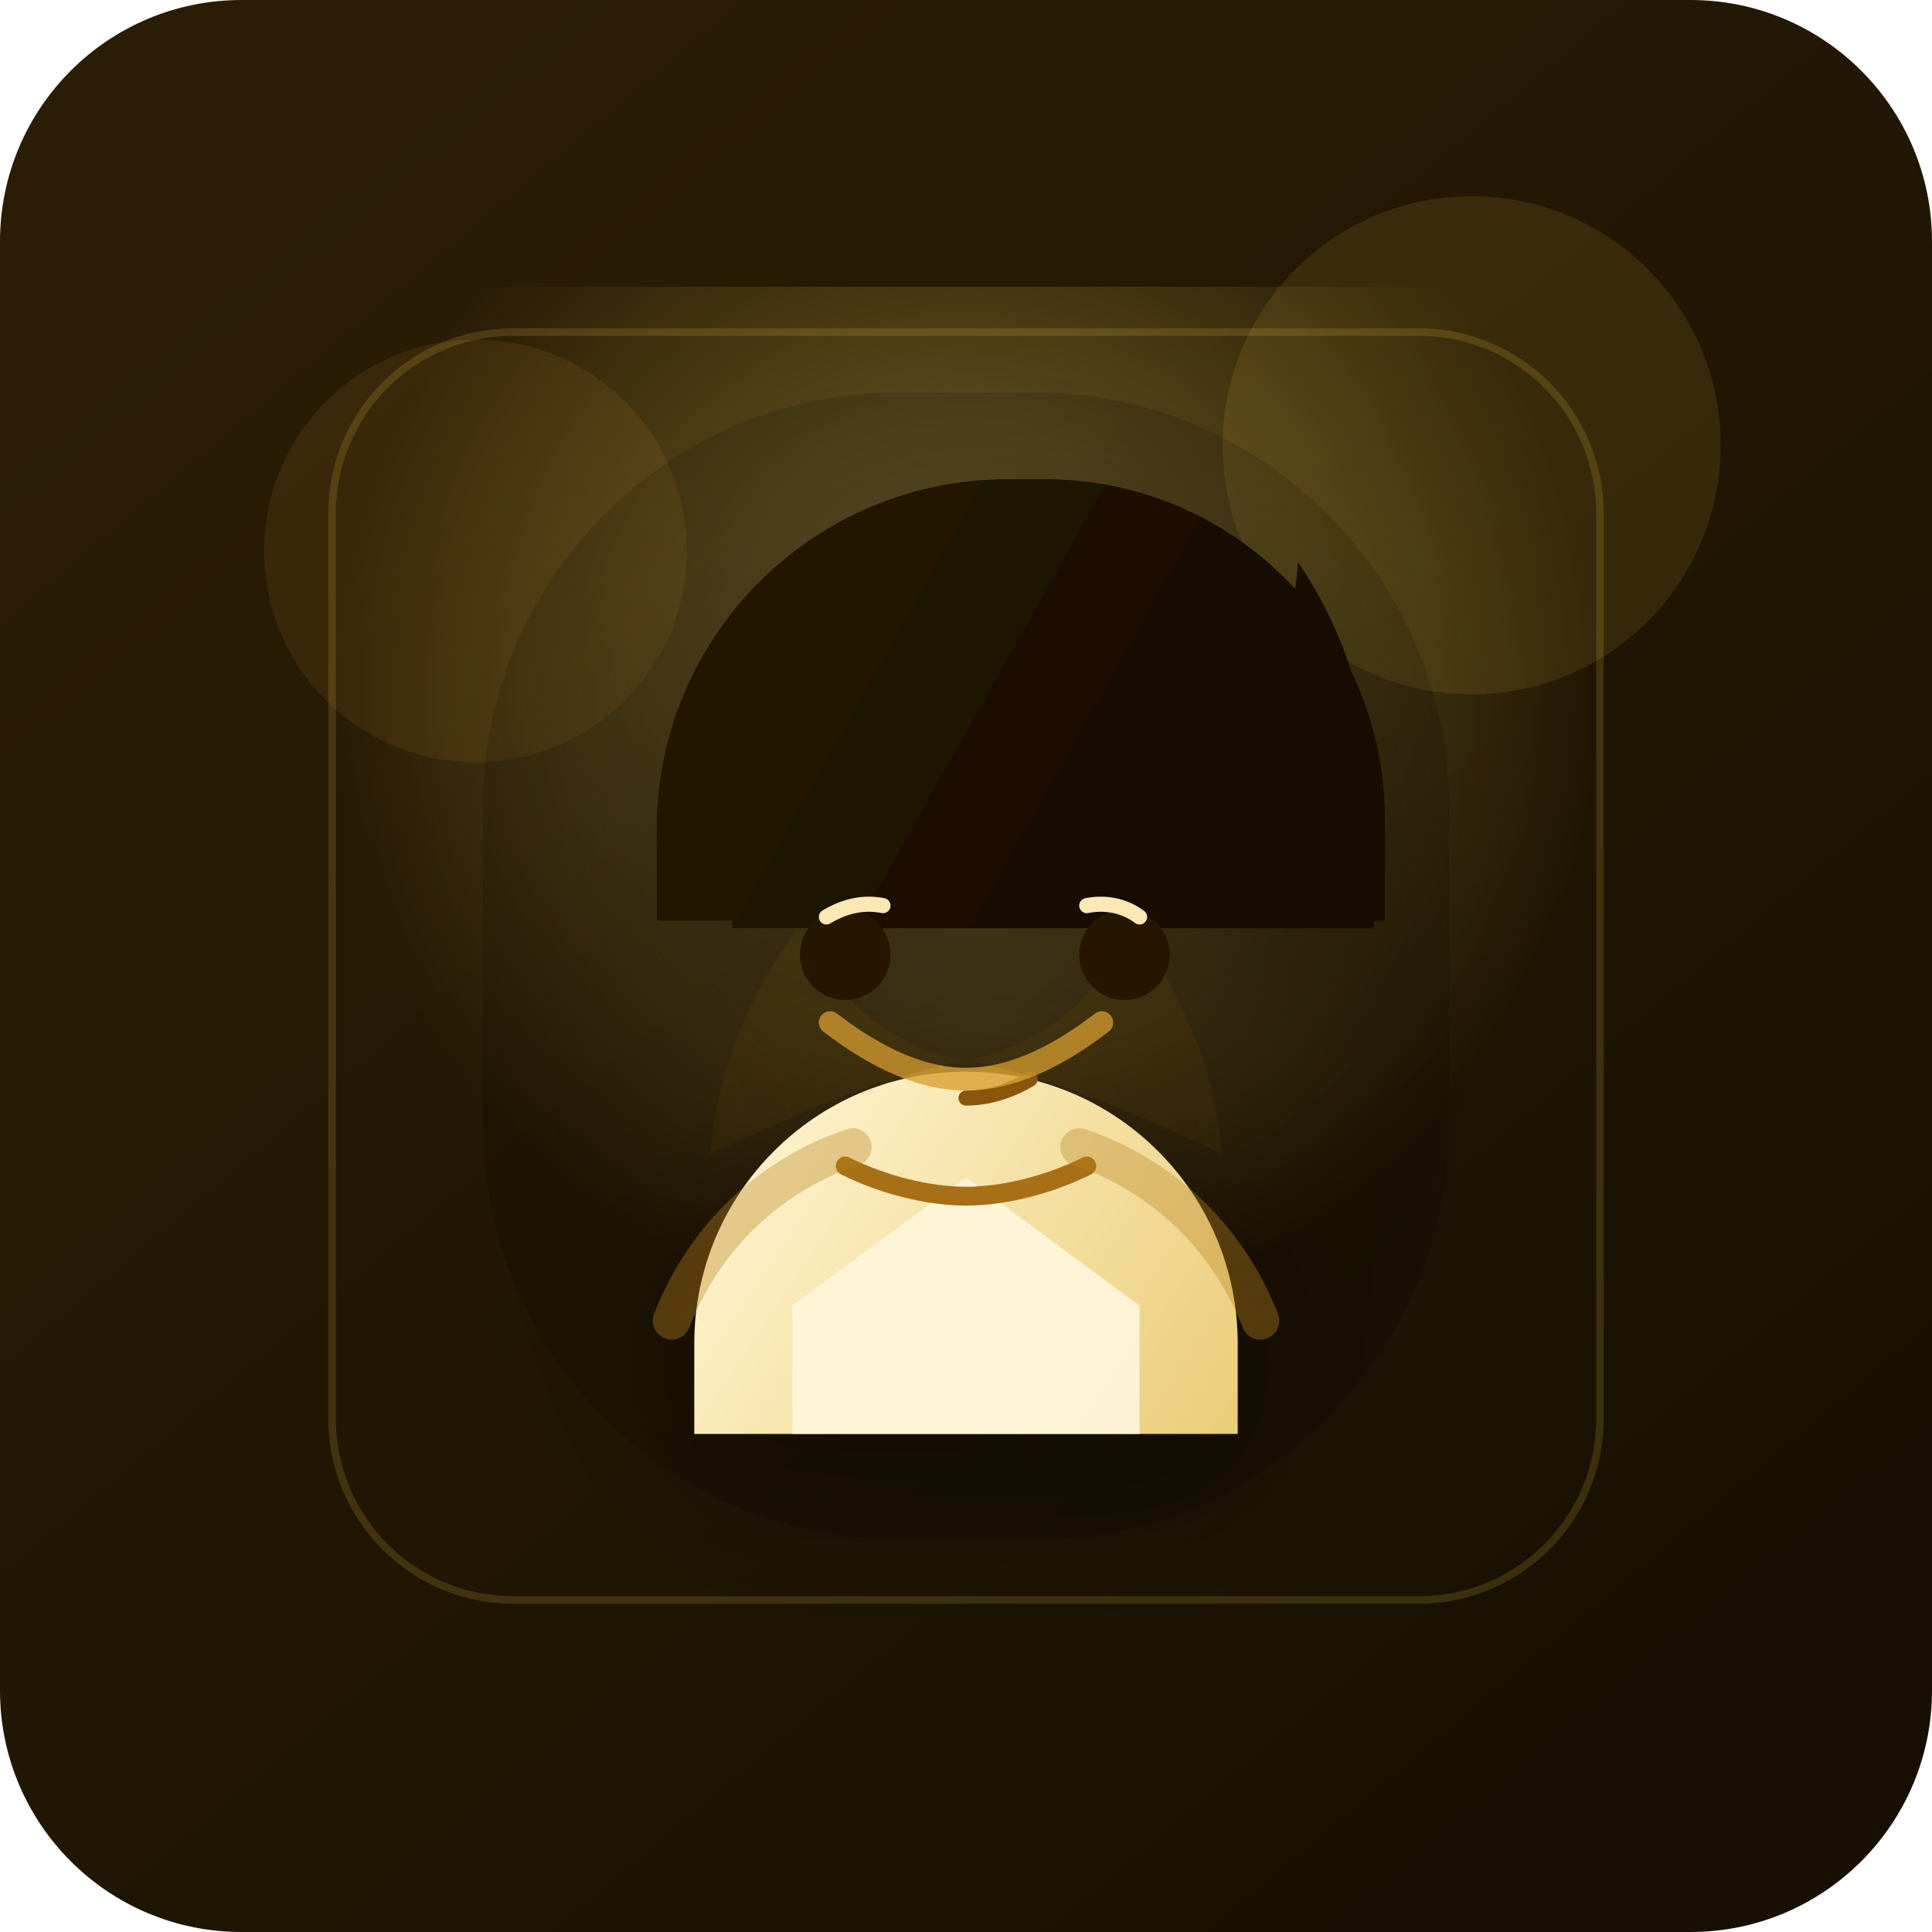
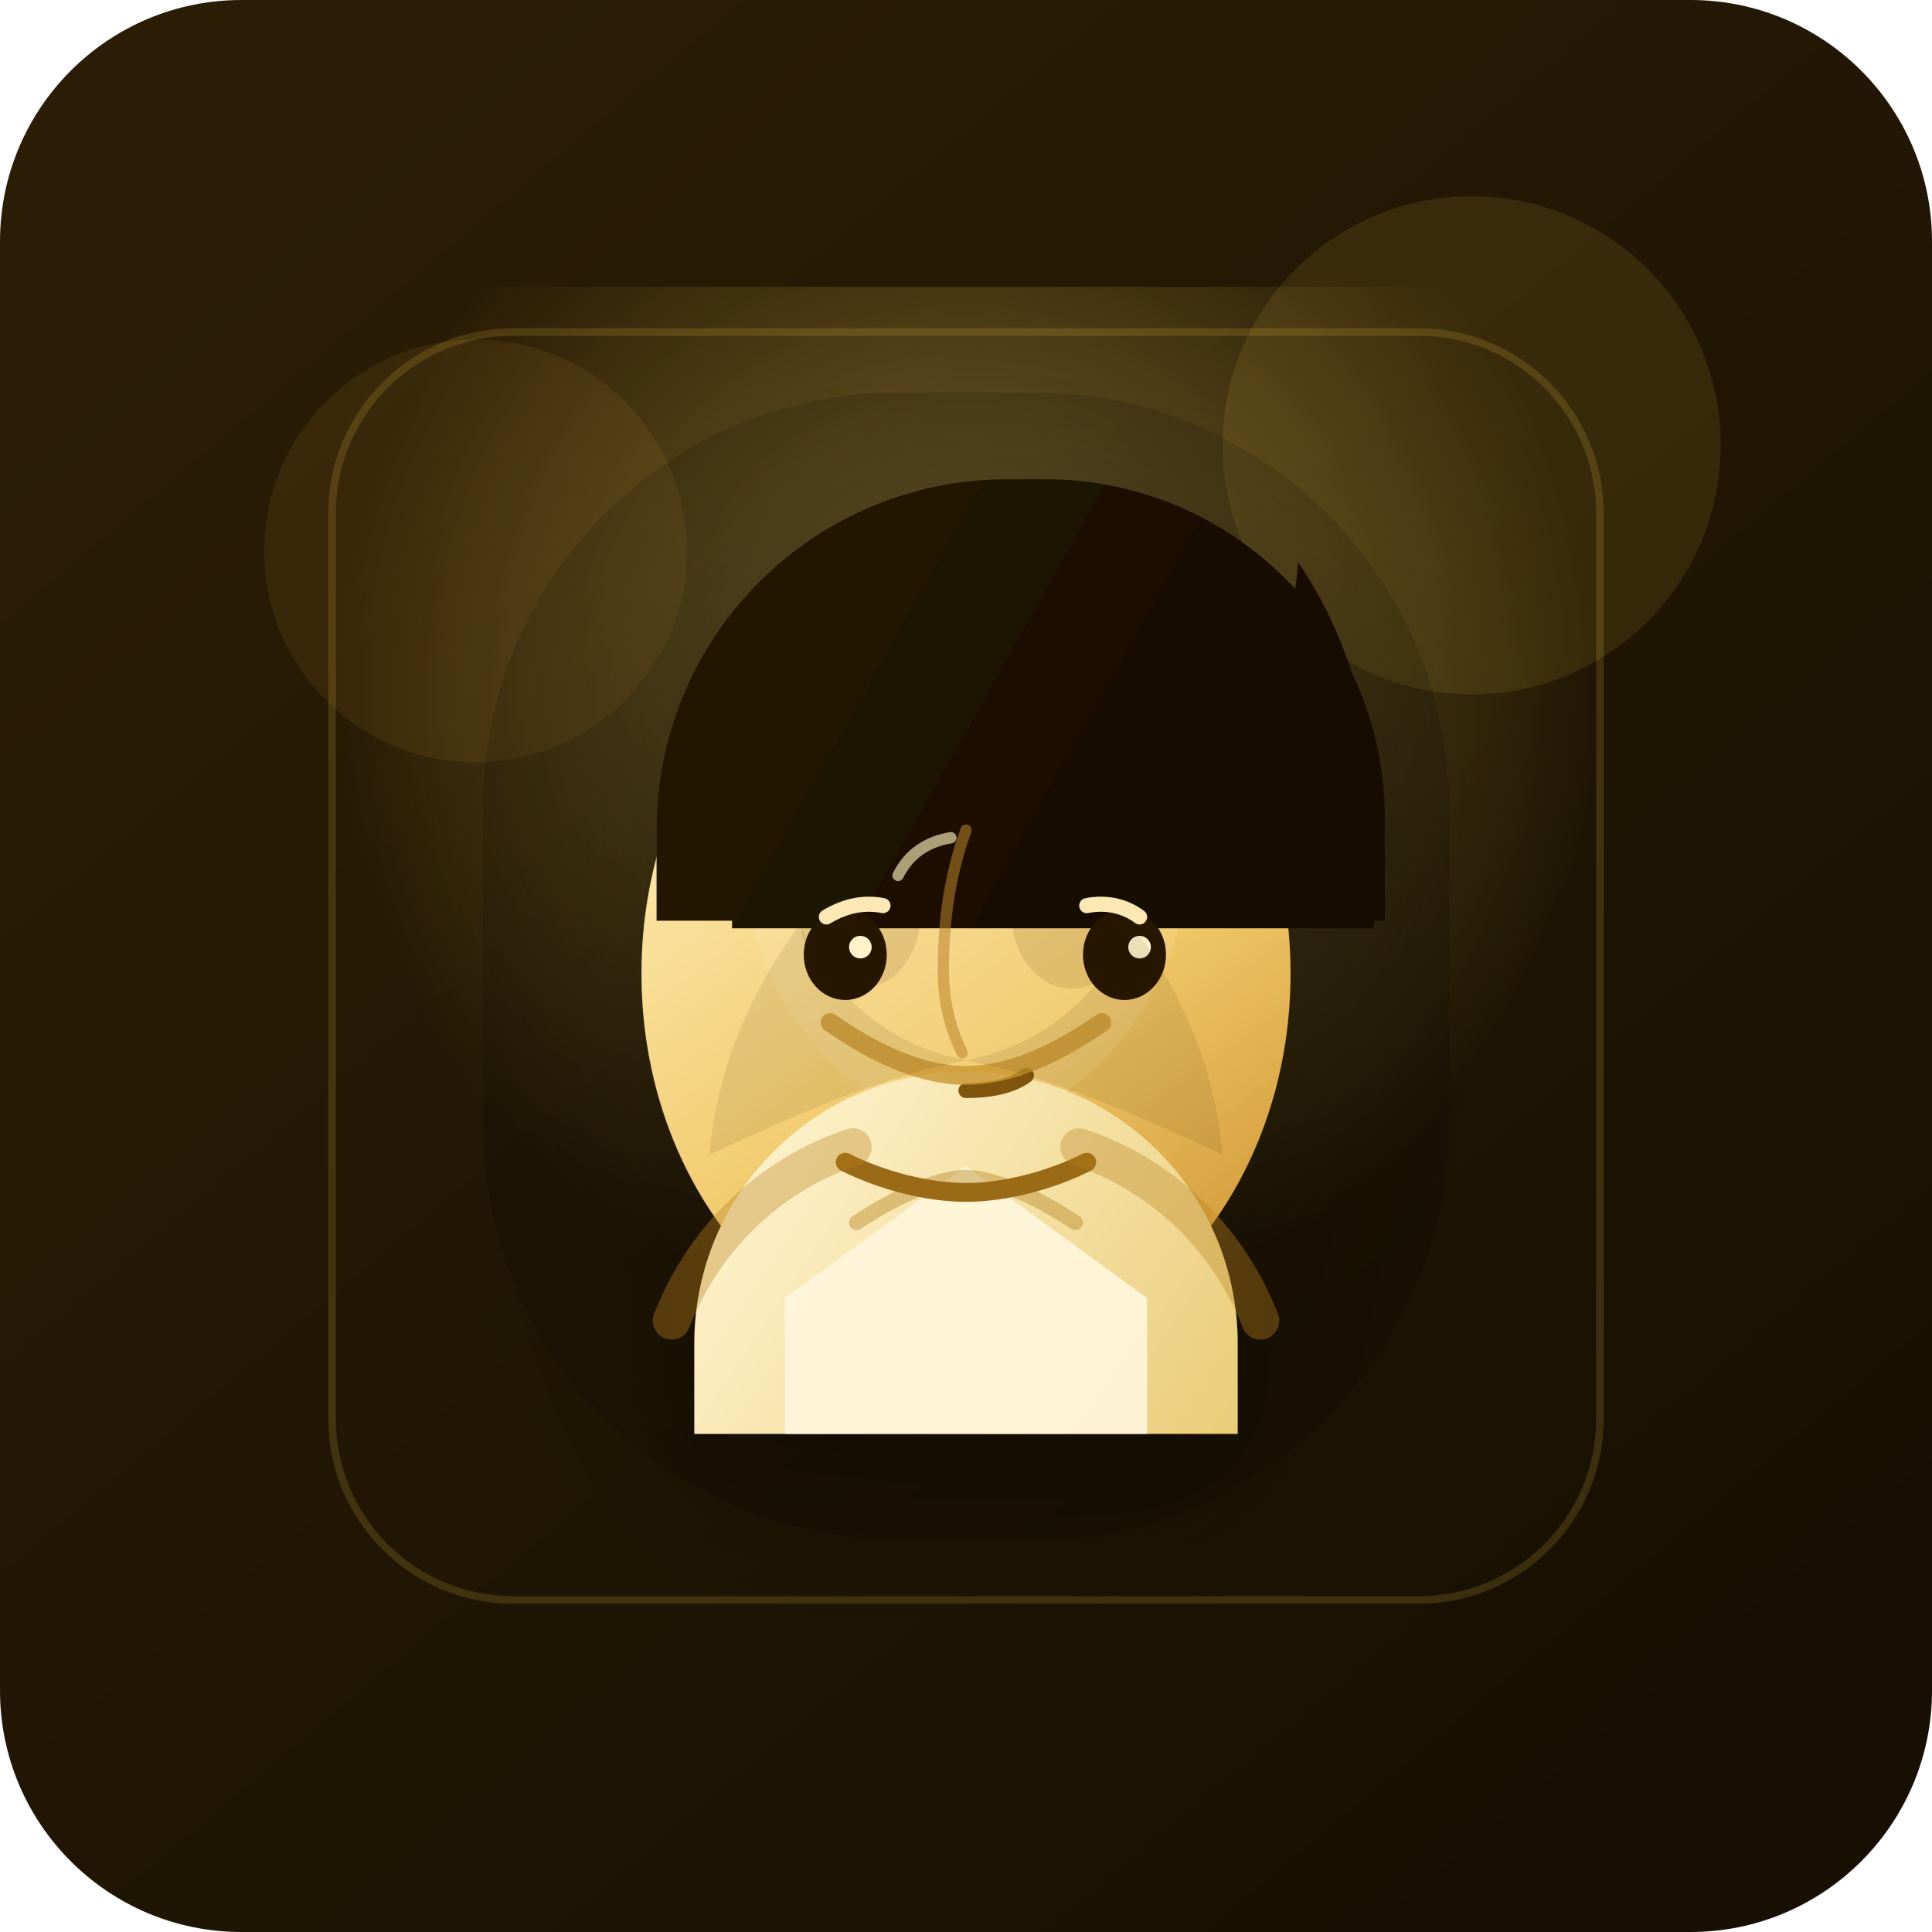
<svg xmlns="http://www.w3.org/2000/svg" width="512" height="512" viewBox="0 0 512 512" fill="none" role="img" aria-labelledby="title desc">
  <defs>
    <linearGradient id="bg" x1="80" y1="44" x2="436" y2="468" gradientUnits="userSpaceOnUse">
      <stop stop-color="#2B1D05" />
      <stop offset="1" stop-color="#171002" />
    </linearGradient>
    <radialGradient id="halo" cx="0" cy="0" r="1" gradientUnits="userSpaceOnUse" gradientTransform="translate(256 184) rotate(90) scale(168 168)">
      <stop stop-color="#FFE38C" stop-opacity="0.42" />
      <stop offset="1" stop-color="#FFD84D" stop-opacity="0" />
    </radialGradient>
    <linearGradient id="skin" x1="182" y1="168" x2="330" y2="366" gradientUnits="userSpaceOnUse">
-       <stop stop-color="#FFEFB8" />
-       <stop offset="1" stop-color="#E8BE61" />
+       <stop stop-color="#FFF1BE" />
+       <stop offset="0.55" stop-color="#F1C96A" />
+       <stop offset="1" stop-color="#C98D2A" />
    </linearGradient>
    <linearGradient id="hair" x1="160" y1="110" x2="352" y2="218" gradientUnits="userSpaceOnUse">
      <stop stop-color="#2A1A04" />
      <stop offset="1" stop-color="#120B01" />
    </linearGradient>
    <linearGradient id="shirt" x1="170" y1="330" x2="342" y2="446" gradientUnits="userSpaceOnUse">
      <stop stop-color="#FFF4CF" />
      <stop offset="1" stop-color="#E4C15E" />
    </linearGradient>
    <filter id="shadow" x="56" y="56" width="400" height="400" filterUnits="userSpaceOnUse" color-interpolation-filters="sRGB">
      <feDropShadow dx="0" dy="14" stdDeviation="18" flood-color="#000000" flood-opacity="0.28" />
    </filter>
  </defs>
  <rect width="512" height="512" rx="64" fill="url(#bg)" />
  <rect x="76" y="76" width="360" height="360" rx="46" fill="url(#halo)" />
  <circle cx="390" cy="118" r="66" fill="#FFD84D" fill-opacity="0.10" />
  <circle cx="126" cy="146" r="56" fill="#FFB347" fill-opacity="0.08" />
  <g filter="url(#shadow)">
    <rect x="128" y="104" width="256" height="304" rx="110" fill="#1E1403" fill-opacity="0.14" />
+     <ellipse cx="256" cy="258" rx="86" ry="102" fill="url(#skin)" />
+     <ellipse cx="228" cy="242" rx="16" ry="20" fill="#7C5212" opacity="0.18" />
+     <ellipse cx="284" cy="242" rx="16" ry="20" fill="#7C5212" opacity="0.18" />
+     <ellipse cx="256" cy="219" rx="60" ry="78" fill="#FFF7DF" fill-opacity="0.12" />
    <path d="M184 356C184 316.235 216.235 284 256 284C295.765 284 328 316.235 328 356V380H184V356Z" fill="url(#shirt)" />
-     <path d="M210 346L256 312L302 346V380H210V346Z" fill="#FFF7DE" fill-opacity="0.88" />
+     <path d="M208 344L256 309L304 344V380H208V344Z" fill="#FFF7DE" fill-opacity="0.88" />
+     <path d="M227 324C239 316 250 312 256 312C262 312 273 316 285 324" stroke="#B98A2A" stroke-width="4" stroke-linecap="round" opacity="0.45" />
    <path d="M174 220C174 168.578 215.578 127 267 127H277C326.706 127 367 167.294 367 217V244H174V220Z" fill="url(#hair)" />
    <path d="M194 223C194 195 201 174 216 157C224 181 239 198 257 204C279 211 304 206 327 194C337 180 343 165 344 149C357 168 364 191 364 217V246H194V223Z" fill="url(#hair)" />
-     <circle cx="224" cy="253" r="12" fill="#261303" />
-     <circle cx="298" cy="253" r="12" fill="#261303" />
+     <ellipse cx="224" cy="253" rx="11" ry="12" fill="#261303" />
+     <ellipse cx="298" cy="253" rx="11" ry="12" fill="#261303" />
+     <circle cx="228" cy="251" r="3" fill="#FFF3C9" />
+     <circle cx="302" cy="251" r="3" fill="#FFF3C9" />
    <path d="M219 243C224 240 229 239 234 240" stroke="#FBE8B5" stroke-width="4" stroke-linecap="round" />
    <path d="M288 240C293 239 298 240 302 243" stroke="#FBE8B5" stroke-width="4" stroke-linecap="round" />
-     <path d="M256 291C262 291 268 289 273 286" stroke="#8A5710" stroke-width="4" stroke-linecap="round" />
-     <path d="M224 309C234 314 246 317 256 317C266 317 278 314 288 309" stroke="#A86F16" stroke-width="5" stroke-linecap="round" />
-     <path d="M220 271C233 281 245 286 256 286C267 286 279 281 292 271" stroke="#D8A133" stroke-width="6" stroke-linecap="round" opacity="0.8" />
+     <path d="M256 289C262 289 268 288 272 285" stroke="#80550E" stroke-width="4" stroke-linecap="round" />
+     <path d="M224 308C234 313 246 316 256 316C266 316 278 313 288 308" stroke="#9B6A17" stroke-width="5" stroke-linecap="round" />
+     <path d="M220 271C233 280 245 285 256 285C267 285 279 280 292 271" stroke="#C9932E" stroke-width="5" stroke-linecap="round" opacity="0.78" />
+     <path d="M256 220C252 231 250 243 250 257C250 266 252 273 255 279" stroke="#B9842A" stroke-width="3" stroke-linecap="round" opacity="0.55" />
+     <path d="M238 232C241 226 246 223 252 222" stroke="#F9E9B6" stroke-width="3" stroke-linecap="round" opacity="0.65" />
    <path d="M188 306C190 284 198 264 212 245C221 265 236 277 256 281C236 285 218 292 188 306Z" fill="#3A2504" opacity="0.10" />
    <path d="M324 306C322 284 314 264 300 245C291 265 276 277 256 281C276 285 294 292 324 306Z" fill="#3A2504" opacity="0.10" />
    <path d="M178 350C187 327 205 311 226 304" stroke="#B57D1A" stroke-width="10" stroke-linecap="round" opacity="0.34" />
    <path d="M334 350C325 327 307 311 286 304" stroke="#B57D1A" stroke-width="10" stroke-linecap="round" opacity="0.34" />
  </g>
  <rect x="88" y="88" width="336" height="336" rx="48" stroke="#FFD84D" stroke-opacity="0.15" stroke-width="2" />
</svg>
